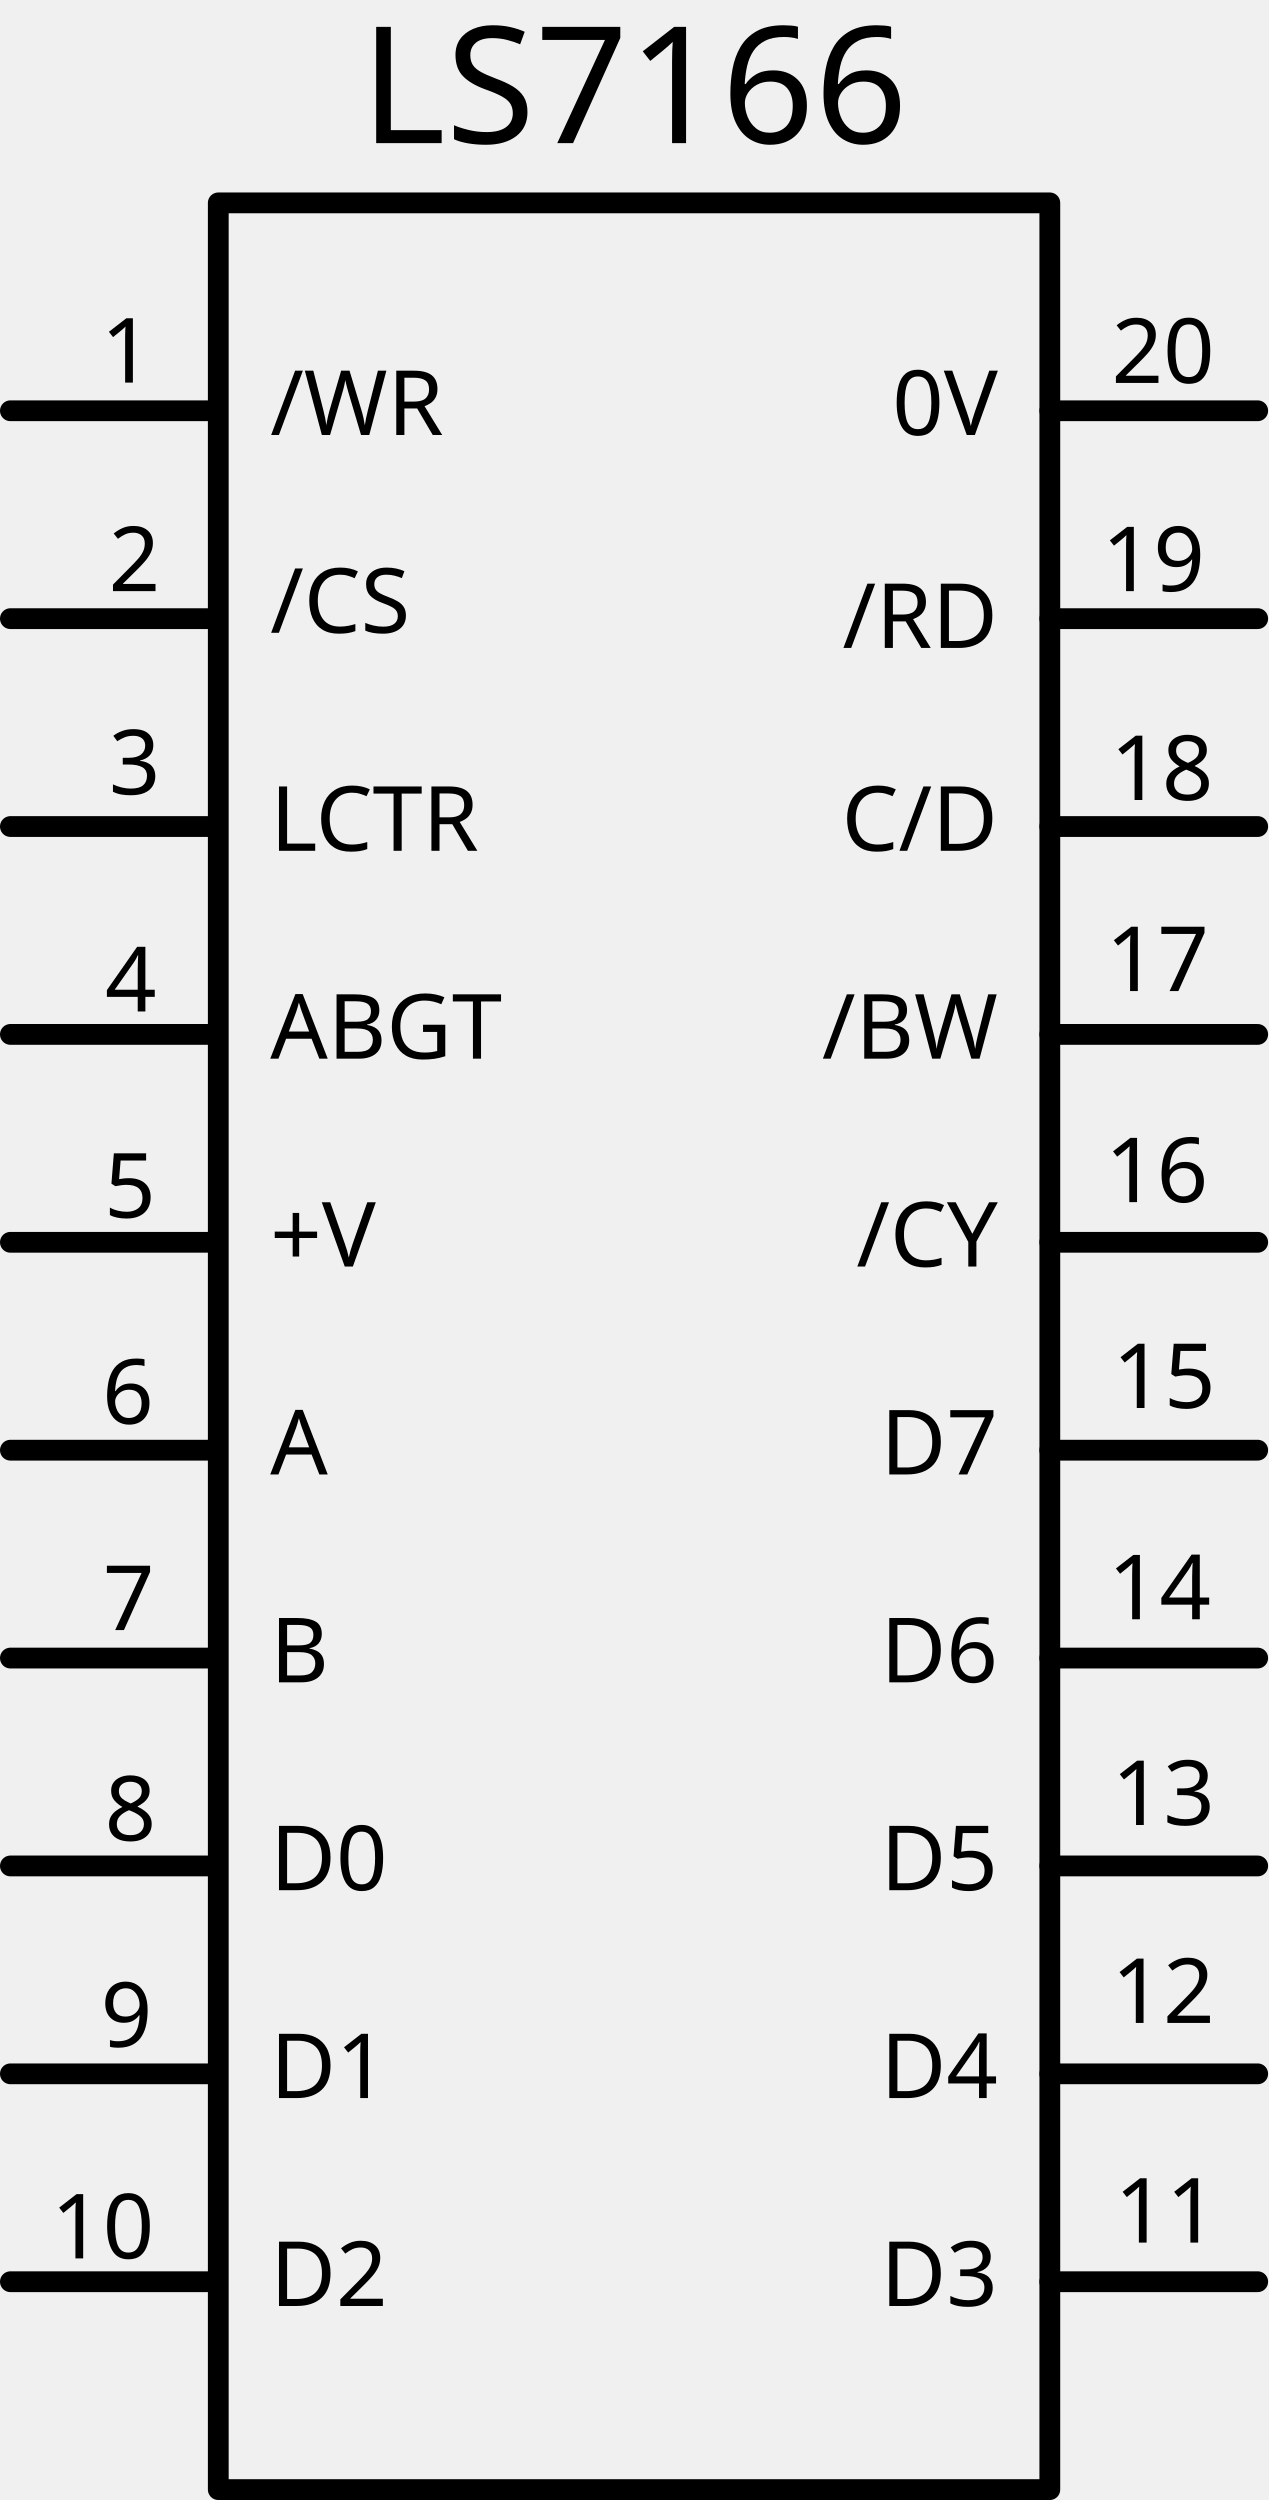
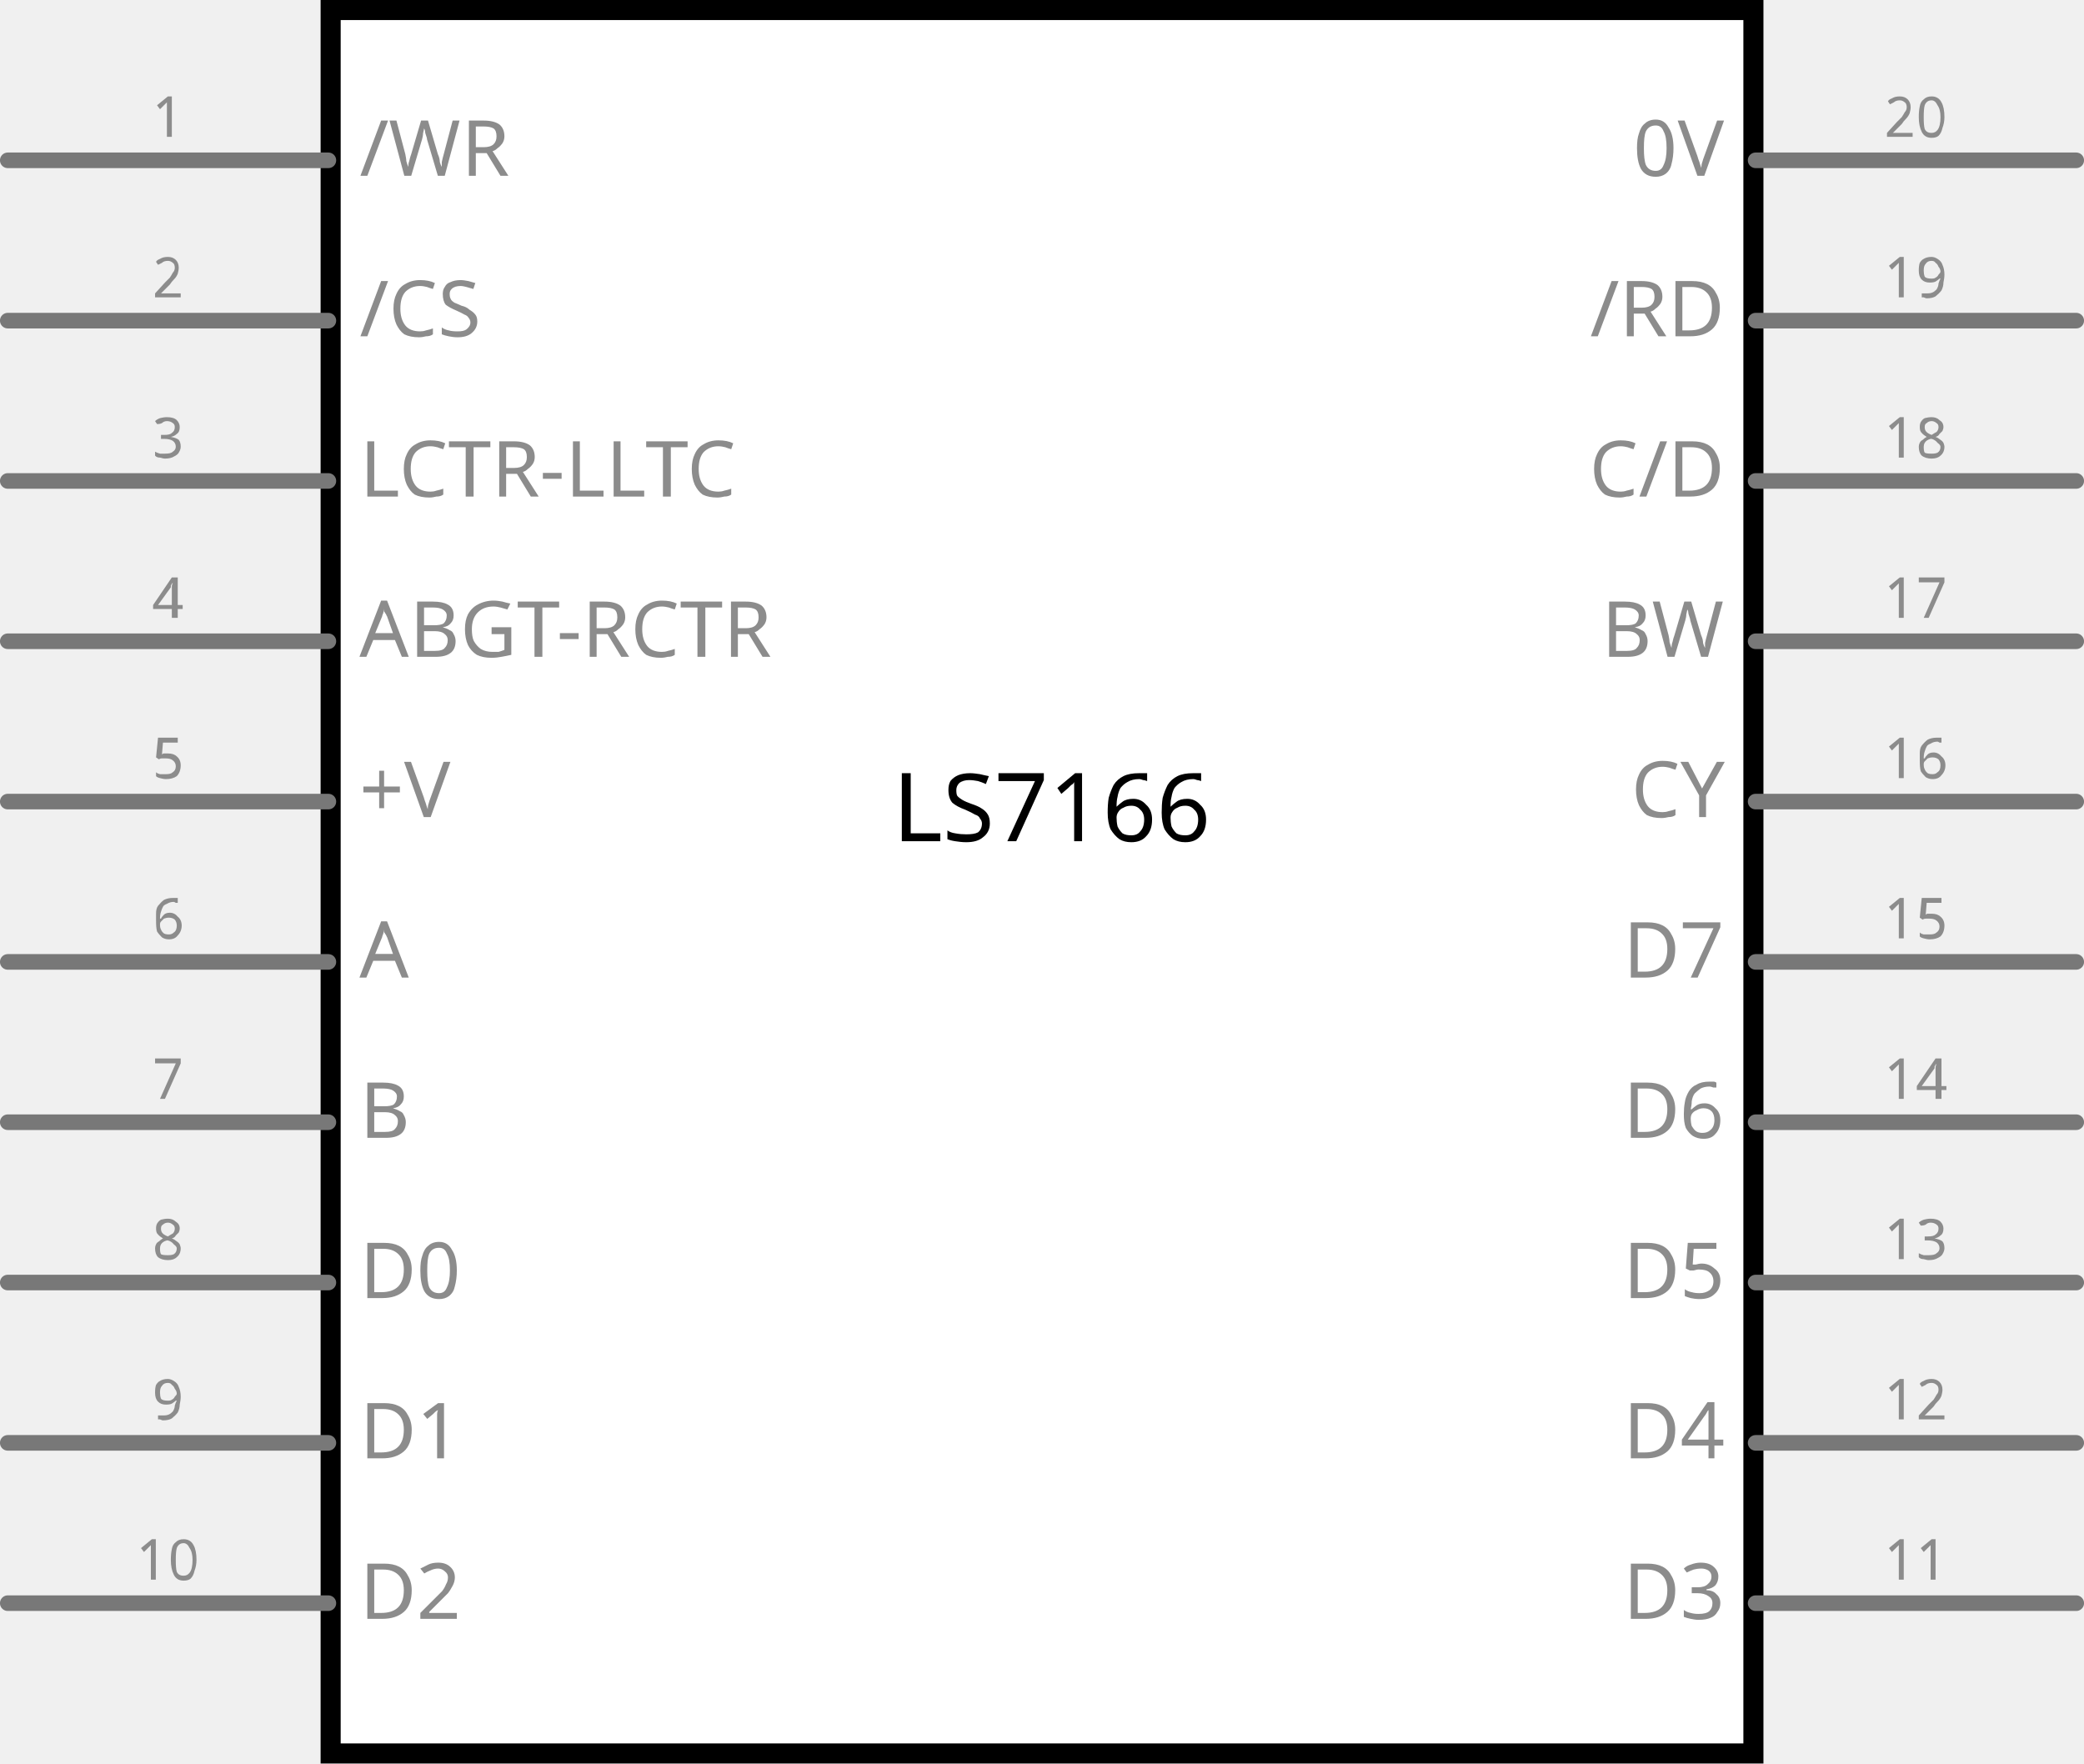
- <svg xmlns="http://www.w3.org/2000/svg" width="164.7" version="1.2" gorn="0" height="324.7" viewBox="0 0 1830 3607.778" id="svg3711">
-   <defs id="defs3365" />
-   <rect width="1200" x="315" y="292.775" fill="none" gorn="0.3" height="3300" stroke="#000000" style="stroke-linecap:round;stroke-linejoin:round" id="rect3714" stroke-width="30" />
-   <g transform="translate(0,277.7747)">
-     <g>
-       <g fill="#000000" gorn="0.4.0.0" stroke="none" style="text-align:center;line-height:125%;writing-mode:lr-tb;text-anchor:middle;font-family:Droid Sans" id="label" font-size="235">
-         <text x="915" y="-71.186" gorn="0.4.0.0.0" id="tspan5503">LS7166</text>
-       </g>
-     </g>
-   </g>
-   <line fill="none" gorn="0.5" stroke="#000000" style="stroke-linecap:round;stroke-linejoin:round" id="line3717" y1="592.775" y2="592.775" x1="15" stroke-width="30" x2="300" />
-   <rect width="300" x="0" y="577.775" fill="none" gorn="0.6" height="30" id="connector0pin" stroke-width="0" />
-   <rect width="30" x="0" y="577.775" fill="none" gorn="0.7" height="30" id="connector0terminal" stroke-width="0" />
-   <g transform="translate(0,277.7747)">
-     <g>
-       <g fill="#000000" gorn="0.8.0.0" stroke="none" style="text-align:start;line-height:125%;writing-mode:lr-tb;text-anchor:start;font-family:Droid Sans" id="label0" font-size="130">
-         <text x="390" y="350" gorn="0.8.0.0.0" id="tspan5891">/WR</text>
-       </g>
-     </g>
-   </g>
-   <line fill="none" gorn="0.9" stroke="#000000" style="stroke-linecap:round;stroke-linejoin:round" id="line3722" y1="592.775" y2="592.775" x1="1515" stroke-width="30" x2="1815" />
-   <rect width="300" x="1530" y="577.775" fill="none" gorn="0.10" height="30" id="connector19pin" stroke-width="0" />
-   <rect width="30" x="1830" y="577.775" fill="none" gorn="0.11" height="30" id="connector19terminal" stroke-width="0" />
-   <g transform="translate(0,277.7747)">
-     <g>
-       <g fill="#000000" gorn="0.12.0.0" stroke="none" style="text-align:end;line-height:125%;writing-mode:lr-tb;text-anchor:end;font-family:Droid Sans" id="label19" font-size="130">
-         <text x="1440" y="350" gorn="0.12.0.0.0" id="tspan5911">0V</text>
-       </g>
-     </g>
-   </g>
-   <line fill="none" gorn="0.13" stroke="#000000" style="stroke-linecap:round;stroke-linejoin:round" id="line3727" y1="892.775" y2="892.775" x1="15" stroke-width="30" x2="300" />
-   <rect width="300" x="0" y="877.775" fill="none" gorn="0.14" height="30" id="connector1pin" stroke-width="0" />
-   <rect width="30" x="0" y="877.775" fill="none" gorn="0.15" height="30" id="connector1terminal" stroke-width="0" />
-   <g transform="translate(0,344.4413)">
-     <g>
-       <g fill="#000000" gorn="0.16.0.0" stroke="none" style="text-align:start;line-height:125%;writing-mode:lr-tb;text-anchor:start;font-family:Droid Sans" id="label1" font-size="130">
-         <text x="390" y="568.756" gorn="0.16.0.0.0" id="tspan3128">/CS</text>
-       </g>
-     </g>
-   </g>
-   <line fill="none" gorn="0.17" stroke="#000000" style="stroke-linecap:round;stroke-linejoin:round" id="line3732" y1="892.775" y2="892.775" x1="1515" stroke-width="30" x2="1815" />
-   <rect width="300" x="1530" y="877.775" fill="none" gorn="0.18" height="30" id="connector18pin" stroke-width="0" />
-   <rect width="30" x="1830" y="877.775" fill="none" gorn="0.19" height="30" id="connector18terminal" stroke-width="0" />
-   <g transform="translate(0,366.6635)">
-     <g>
-       <g fill="#000000" gorn="0.20.0.0" stroke="none" style="text-align:end;line-height:125%;writing-mode:lr-tb;text-anchor:end;font-family:Droid Sans" id="label18" font-size="130">
-         <text x="1440" y="568.424" gorn="0.20.0.0.0" id="tspan3130">/RD</text>
-       </g>
-     </g>
-   </g>
-   <line fill="none" gorn="0.21" stroke="#000000" style="stroke-linecap:round;stroke-linejoin:round" id="line3737" y1="1192.775" y2="1192.775" x1="15" stroke-width="30" x2="300" />
-   <rect width="300" x="0" y="1177.775" fill="none" gorn="0.22" height="30" id="connector2pin" stroke-width="0" />
-   <rect width="30" x="0" y="1177.775" fill="none" gorn="0.23" height="30" id="connector2terminal" stroke-width="0" />
-   <g transform="translate(0,277.7747)">
-     <g>
-       <g fill="#000000" gorn="0.24.0.0" stroke="none" style="text-align:start;line-height:125%;writing-mode:lr-tb;text-anchor:start;font-family:Droid Sans" id="label2" font-size="130">
-         <text x="390" y="950" gorn="0.24.0.0.0" id="tspan5895">LCTR</text>
-       </g>
-     </g>
-   </g>
-   <line fill="none" gorn="0.25" stroke="#000000" style="stroke-linecap:round;stroke-linejoin:round" id="line3742" y1="1192.775" y2="1192.775" x1="1515" stroke-width="30" x2="1815" />
-   <rect width="300" x="1530" y="1177.775" fill="none" gorn="0.26" height="30" id="connector17pin" stroke-width="0" />
-   <rect width="30" x="1830" y="1177.775" fill="none" gorn="0.27" height="30" id="connector17terminal" stroke-width="0" />
-   <g transform="translate(0,277.7747)">
-     <g>
-       <g fill="#000000" gorn="0.28.0.0" stroke="none" style="text-align:end;line-height:125%;writing-mode:lr-tb;text-anchor:end;font-family:Droid Sans" id="label17" font-size="130">
-         <text x="1440" y="950" gorn="0.28.0.0.0" id="tspan5919">C/D</text>
-       </g>
-     </g>
-   </g>
-   <line fill="none" gorn="0.29" stroke="#000000" style="stroke-linecap:round;stroke-linejoin:round" id="line3747" y1="1492.775" y2="1492.775" x1="15" stroke-width="30" x2="300" />
-   <rect width="300" x="0" y="1477.775" fill="none" gorn="0.30" height="30" id="connector3pin" stroke-width="0" />
-   <rect width="30" x="0" y="1477.775" fill="none" gorn="0.31" height="30" id="connector3terminal" stroke-width="0" />
-   <g transform="translate(0,277.7747)">
-     <g>
-       <g fill="#000000" gorn="0.32.0.0" stroke="none" style="text-align:start;line-height:125%;writing-mode:lr-tb;text-anchor:start;font-family:Droid Sans" id="label3" font-size="130">
-         <text x="390" y="1250" gorn="0.32.0.0.0" id="tspan5897">ABGT</text>
-       </g>
-     </g>
-   </g>
-   <line fill="none" gorn="0.33" stroke="#000000" style="stroke-linecap:round;stroke-linejoin:round" id="line3752" y1="1492.775" y2="1492.775" x1="1515" stroke-width="30" x2="1815" />
-   <rect width="300" x="1530" y="1477.775" fill="none" gorn="0.34" height="30" id="connector16pin" stroke-width="0" />
-   <rect width="30" x="1830" y="1477.775" fill="none" gorn="0.35" height="30" id="connector16terminal" stroke-width="0" />
-   <g transform="translate(0,277.7747)">
-     <g>
-       <g fill="#000000" gorn="0.36.0.0" stroke="none" style="text-align:end;line-height:125%;writing-mode:lr-tb;text-anchor:end;font-family:Droid Sans" id="label16" font-size="130">
-         <text x="1440" y="1250" gorn="0.36.0.0.0" id="tspan5921">/BW</text>
-       </g>
-     </g>
-   </g>
-   <line fill="none" gorn="0.37" stroke="#000000" style="stroke-linecap:round;stroke-linejoin:round" id="line3757" y1="1792.775" y2="1792.775" x1="15" stroke-width="30" x2="300" />
-   <rect width="300" x="0" y="1777.775" fill="none" gorn="0.38" height="30" id="connector4pin" stroke-width="0" />
-   <rect width="30" x="0" y="1777.775" fill="none" gorn="0.39" height="30" id="connector4terminal" stroke-width="0" />
-   <g transform="translate(0,277.7747)">
-     <g>
-       <g fill="#000000" gorn="0.40.0.0" stroke="none" style="text-align:start;line-height:125%;writing-mode:lr-tb;text-anchor:start;font-family:Droid Sans" id="label4" font-size="130">
-         <text x="390" y="1550" gorn="0.40.0.0.0" id="tspan5899">+V</text>
-       </g>
-     </g>
-   </g>
-   <line fill="none" gorn="0.41" stroke="#000000" style="stroke-linecap:round;stroke-linejoin:round" id="line3762" y1="1792.775" y2="1792.775" x1="1515" stroke-width="30" x2="1815" />
-   <rect width="300" x="1530" y="1777.775" fill="none" gorn="0.42" height="30" id="connector15pin" stroke-width="0" />
-   <rect width="30" x="1830" y="1777.775" fill="none" gorn="0.43" height="30" id="connector15terminal" stroke-width="0" />
-   <g transform="translate(0,277.7747)">
-     <g>
-       <g fill="#000000" gorn="0.44.0.0" stroke="none" style="text-align:end;line-height:125%;writing-mode:lr-tb;text-anchor:end;font-family:Droid Sans" id="label15" font-size="130">
-         <text x="1440" y="1550" gorn="0.44.0.0.0" id="tspan5923">/CY</text>
-       </g>
-     </g>
-   </g>
-   <line fill="none" gorn="0.45" stroke="#000000" style="stroke-linecap:round;stroke-linejoin:round" id="line3767" y1="2092.775" y2="2092.775" x1="15" stroke-width="30" x2="300" />
-   <rect width="300" x="0" y="2077.775" fill="none" gorn="0.46" height="30" id="connector5pin" stroke-width="0" />
-   <rect width="30" x="0" y="2077.775" fill="none" gorn="0.47" height="30" id="connector5terminal" stroke-width="0" />
-   <g transform="translate(0,277.7747)">
-     <g>
-       <g fill="#000000" gorn="0.48.0.0" stroke="none" style="text-align:start;line-height:125%;writing-mode:lr-tb;text-anchor:start;font-family:Droid Sans" id="label5" font-size="130">
-         <text x="390" y="1850" gorn="0.48.0.0.0" id="tspan5901">A</text>
-       </g>
-     </g>
-   </g>
-   <line fill="none" gorn="0.49" stroke="#000000" style="stroke-linecap:round;stroke-linejoin:round" id="line3772" y1="2092.775" y2="2092.775" x1="1515" stroke-width="30" x2="1815" />
-   <rect width="300" x="1530" y="2077.775" fill="none" gorn="0.50" height="30" id="connector14pin" stroke-width="0" />
-   <rect width="30" x="1830" y="2077.775" fill="none" gorn="0.51" height="30" id="connector14terminal" stroke-width="0" />
-   <g transform="translate(0,277.7747)">
-     <g>
-       <g fill="#000000" gorn="0.52.0.0" stroke="none" style="text-align:end;line-height:125%;writing-mode:lr-tb;text-anchor:end;font-family:Droid Sans" id="label14" font-size="130">
-         <text x="1440" y="1850" gorn="0.52.0.0.0" id="tspan5925">D7</text>
-       </g>
-     </g>
-   </g>
-   <line fill="none" gorn="0.53" stroke="#000000" style="stroke-linecap:round;stroke-linejoin:round" id="line3777" y1="2392.775" y2="2392.775" x1="15" stroke-width="30" x2="300" />
-   <rect width="300" x="0" y="2377.775" fill="none" gorn="0.54" height="30" id="connector6pin" stroke-width="0" />
-   <rect width="30" x="0" y="2377.775" fill="none" gorn="0.55" height="30" id="connector6terminal" stroke-width="0" />
-   <g transform="translate(0,277.7747)">
-     <g>
-       <g fill="#000000" gorn="0.56.0.0" stroke="none" style="text-align:start;line-height:125%;writing-mode:lr-tb;text-anchor:start;font-family:Droid Sans" id="label6" font-size="130">
-         <text x="390" y="2150" gorn="0.56.0.0.0" id="tspan5903">B</text>
-       </g>
-     </g>
-   </g>
-   <line fill="none" gorn="0.57" stroke="#000000" style="stroke-linecap:round;stroke-linejoin:round" id="line3782" y1="2392.775" y2="2392.775" x1="1515" stroke-width="30" x2="1815" />
-   <rect width="300" x="1530" y="2377.775" fill="none" gorn="0.58" height="30" id="connector13pin" stroke-width="0" />
-   <rect width="30" x="1830" y="2377.775" fill="none" gorn="0.59" height="30" id="connector13terminal" stroke-width="0" />
-   <g transform="translate(0,277.7747)">
-     <g>
-       <g fill="#000000" gorn="0.60.0.0" stroke="none" style="text-align:end;line-height:125%;writing-mode:lr-tb;text-anchor:end;font-family:Droid Sans" id="label13" font-size="130">
-         <text x="1440" y="2150" gorn="0.60.0.0.0" id="tspan5927">D6</text>
-       </g>
-     </g>
-   </g>
-   <line fill="none" gorn="0.61" stroke="#000000" style="stroke-linecap:round;stroke-linejoin:round" id="line3787" y1="2692.775" y2="2692.775" x1="15" stroke-width="30" x2="300" />
-   <rect width="300" x="0" y="2677.775" fill="none" gorn="0.62" height="30" id="connector7pin" stroke-width="0" />
-   <rect width="30" x="0" y="2677.775" fill="none" gorn="0.63" height="30" id="connector7terminal" stroke-width="0" />
-   <g transform="translate(0,277.7747)">
-     <g>
-       <g fill="#000000" gorn="0.64.0.0" stroke="none" style="text-align:start;line-height:125%;writing-mode:lr-tb;text-anchor:start;font-family:Droid Sans" id="label7" font-size="130">
-         <text x="390" y="2450" gorn="0.64.0.0.0" id="tspan4070">D0</text>
-       </g>
-     </g>
-   </g>
-   <line fill="none" gorn="0.65" stroke="#000000" style="stroke-linecap:round;stroke-linejoin:round" id="line3792" y1="2692.775" y2="2692.775" x1="1515" stroke-width="30" x2="1815" />
-   <rect width="300" x="1530" y="2677.775" fill="none" gorn="0.66" height="30" id="connector12pin" stroke-width="0" />
-   <rect width="30" x="1830" y="2677.775" fill="none" gorn="0.67" height="30" id="connector12terminal" stroke-width="0" />
-   <g transform="translate(0,277.7747)">
-     <g>
-       <g fill="#000000" gorn="0.68.0.0" stroke="none" style="text-align:end;line-height:125%;writing-mode:lr-tb;text-anchor:end;font-family:Droid Sans" id="label12" font-size="130">
-         <text x="1440" y="2450" gorn="0.68.0.0.0" id="tspan5929">D5</text>
-       </g>
-     </g>
-   </g>
-   <line fill="none" gorn="0.69" stroke="#000000" style="stroke-linecap:round;stroke-linejoin:round" id="line3797" y1="2992.775" y2="2992.775" x1="15" stroke-width="30" x2="300" />
-   <rect width="300" x="0" y="2977.775" fill="none" gorn="0.70" height="30" id="connector8pin" stroke-width="0" />
-   <rect width="30" x="0" y="2977.775" fill="none" gorn="0.71" height="30" id="connector8terminal" stroke-width="0" />
-   <g transform="translate(0,277.7747)">
-     <g>
-       <g fill="#000000" gorn="0.72.0.0" stroke="none" style="text-align:start;line-height:125%;writing-mode:lr-tb;text-anchor:start;font-family:Droid Sans" id="label8" font-size="130">
-         <text x="390" y="2750" gorn="0.72.0.0.0" id="tspan5907">D1</text>
-       </g>
-     </g>
-   </g>
-   <line fill="none" gorn="0.73" stroke="#000000" style="stroke-linecap:round;stroke-linejoin:round" id="line3802" y1="2992.775" y2="2992.775" x1="1515" stroke-width="30" x2="1815" />
-   <rect width="300" x="1530" y="2977.775" fill="none" gorn="0.74" height="30" id="connector11pin" stroke-width="0" />
-   <rect width="30" x="1830" y="2977.775" fill="none" gorn="0.75" height="30" id="connector11terminal" stroke-width="0" />
-   <g transform="translate(0,277.7747)">
-     <g>
-       <g fill="#000000" gorn="0.76.0.0" stroke="none" style="text-align:end;line-height:125%;writing-mode:lr-tb;text-anchor:end;font-family:Droid Sans" id="label11" font-size="130">
-         <text x="1440" y="2750" gorn="0.76.0.0.0" id="tspan5931">D4</text>
-       </g>
-     </g>
-   </g>
-   <line fill="none" gorn="0.77" stroke="#000000" style="stroke-linecap:round;stroke-linejoin:round" id="line3807" y1="3292.775" y2="3292.775" x1="15" stroke-width="30" x2="300" />
-   <rect width="300" x="0" y="3277.775" fill="none" gorn="0.78" height="30" id="connector9pin" stroke-width="0" />
-   <rect width="30" x="0" y="3277.775" fill="none" gorn="0.79" height="30" id="connector9terminal" stroke-width="0" />
-   <g transform="translate(0,277.7747)">
-     <g>
-       <g fill="#000000" gorn="0.80.0.0" stroke="none" style="text-align:start;line-height:125%;writing-mode:lr-tb;text-anchor:start;font-family:Droid Sans" id="label9" font-size="130">
-         <text x="390" y="3050" gorn="0.80.0.0.0" id="tspan5909">D2</text>
-       </g>
-     </g>
-   </g>
-   <line fill="none" gorn="0.81" stroke="#000000" style="stroke-linecap:round;stroke-linejoin:round" id="line3812" y1="3292.775" y2="3292.775" x1="1515" stroke-width="30" x2="1815" />
-   <rect width="300" x="1530" y="3277.775" fill="none" gorn="0.82" height="30" id="connector10pin" stroke-width="0" />
-   <rect width="30" x="1830" y="3277.775" fill="none" gorn="0.83" height="30" id="connector10terminal" stroke-width="0" />
-   <g transform="translate(0,277.7747)">
-     <g>
-       <g fill="#000000" gorn="0.84.0.0" stroke="none" style="text-align:end;line-height:125%;writing-mode:lr-tb;text-anchor:end;font-family:Droid Sans" id="label10" font-size="130">
-         <text x="1440" y="3050" gorn="0.84.0.0.0" id="tspan5933">D3</text>
-       </g>
-     </g>
-   </g>
-   <g transform="translate(0,277.7747)">
-     <g>
-       <g fill="#000000" gorn="0.85.0.0" stroke="none" style="text-align:start;line-height:125%;writing-mode:lr-tb;text-anchor:start;font-family:Droid Sans" id="label0-1-2-1" font-size="130">
-         <text x="156.813" y="575.341" gorn="0.85.0.0.0" id="tspan3194-3">2</text>
-       </g>
-     </g>
-   </g>
-   <g transform="translate(0,277.7747)">
-     <g>
-       <g fill="#000000" gorn="0.86.0.0" stroke="none" style="text-align:start;line-height:125%;writing-mode:lr-tb;text-anchor:start;font-family:Droid Sans" id="label0-0-3-8" font-size="130">
-         <text x="145.61" y="274.37" gorn="0.86.0.0.0" id="tspan3192-9">1</text>
-       </g>
-     </g>
-   </g>
-   <g transform="translate(0,277.7747)">
-     <g>
-       <g fill="#000000" gorn="0.87.0.0" stroke="none" style="text-align:start;line-height:125%;writing-mode:lr-tb;text-anchor:start;font-family:Droid Sans" id="label0-5-1-3" font-size="130">
-         <text x="157.155" y="868.577" gorn="0.87.0.0.0" id="tspan3196-4">3</text>
-       </g>
-     </g>
-   </g>
-   <g transform="translate(0,277.7747)">
-     <g>
-       <g fill="#000000" gorn="0.88.0.0" stroke="none" style="text-align:start;line-height:125%;writing-mode:lr-tb;text-anchor:start;font-family:Droid Sans" id="label0-11-87-4" font-size="130">
-         <text x="151.555" y="1181.883" gorn="0.88.0.0.0" id="tspan3198-6">4</text>
-       </g>
-     </g>
-   </g>
-   <g transform="translate(0,277.7747)">
-     <g>
-       <g fill="#000000" gorn="0.89.0.0" stroke="none" style="text-align:start;line-height:125%;writing-mode:lr-tb;text-anchor:start;font-family:Droid Sans" id="label0-7-27-0" font-size="130">
-         <text x="150.4" y="1479.413" gorn="0.89.0.0.0" id="tspan3200-6">5</text>
-       </g>
-     </g>
-   </g>
-   <g transform="translate(0,277.7747)">
-     <g>
-       <g fill="#000000" gorn="0.90.0.0" stroke="none" style="text-align:start;line-height:125%;writing-mode:lr-tb;text-anchor:start;font-family:Droid Sans" id="label0-4-3-6" font-size="130">
-         <text x="147.421" y="1776.866" gorn="0.90.0.0.0" id="tspan3202-1">6</text>
-       </g>
-     </g>
-   </g>
-   <g transform="translate(0,277.7747)">
-     <g>
-       <g fill="#000000" gorn="0.91.0.0" stroke="none" style="text-align:start;line-height:125%;writing-mode:lr-tb;text-anchor:start;font-family:Droid Sans" id="label0-2-9-8" font-size="130">
-         <text x="148.56" y="2074.563" gorn="0.91.0.0.0" id="tspan3204-4">7</text>
-       </g>
-     </g>
-   </g>
-   <g transform="translate(0,277.7747)">
-     <g>
-       <g fill="#000000" gorn="0.92.0.0" stroke="none" style="text-align:start;line-height:125%;writing-mode:lr-tb;text-anchor:start;font-family:Droid Sans" id="label0-1-2-6" font-size="130">
-         <text x="1590.082" y="575.341" gorn="0.92.0.0.0" id="tspan5623">19</text>
-       </g>
-     </g>
-   </g>
-   <g transform="translate(0,277.7747)">
-     <g>
-       <g fill="#000000" gorn="0.93.0.0" stroke="none" style="text-align:start;line-height:125%;writing-mode:lr-tb;text-anchor:start;font-family:Droid Sans" id="label0-0-3-88" font-size="130">
-         <text x="1602.347" y="876.727" gorn="0.93.0.0.0" id="tspan5621">18</text>
-       </g>
-     </g>
-   </g>
-   <g transform="translate(0,277.7747)">
-     <g>
-       <g fill="#000000" gorn="0.94.0.0" stroke="none" style="text-align:start;line-height:125%;writing-mode:lr-tb;text-anchor:start;font-family:Droid Sans" id="label0-5-1-9" font-size="130">
-         <text x="151.027" y="2378.38" gorn="0.94.0.0.0" id="tspan5601">8</text>
-       </g>
-     </g>
-   </g>
-   <g transform="translate(0,277.7747)">
-     <g>
-       <g fill="#000000" gorn="0.95.0.0" stroke="none" style="text-align:start;line-height:125%;writing-mode:lr-tb;text-anchor:start;font-family:Droid Sans" id="label0-11-87-3" font-size="130">
-         <text x="145.427" y="2676.04" gorn="0.95.0.0.0" id="tspan5603">9</text>
-       </g>
-     </g>
-   </g>
-   <g transform="translate(0,277.7747)">
-     <g>
-       <g fill="#000000" gorn="0.96.0.0" stroke="none" style="text-align:start;line-height:125%;writing-mode:lr-tb;text-anchor:start;font-family:Droid Sans" id="label0-7-27-9" font-size="130">
-         <text x="73.867" y="2981.392" gorn="0.96.0.0.0" id="tspan5605">10</text>
-       </g>
-     </g>
-   </g>
-   <g transform="translate(0,277.7747)">
-     <g>
-       <g fill="#000000" gorn="0.97.0.0" stroke="none" style="text-align:start;line-height:125%;writing-mode:lr-tb;text-anchor:start;font-family:Droid Sans" id="label0-4-3-4" font-size="130">
-         <text x="1604.159" y="274.886" gorn="0.97.0.0.0" id="tspan5625">20</text>
-       </g>
-     </g>
-   </g>
-   <g transform="translate(0,-22.22842)">
-     <g>
-       <g gorn="0.98.0.0" id="g3347">
-         <g fill="#000000" gorn="0.98.0.0.0" stroke="none" style="text-align:start;line-height:125%;writing-mode:lr-tb;text-anchor:start;font-family:Droid Sans" id="label0-1-2" font-size="130">
-           <text x="1604.112" y="2941.517" gorn="0.98.0.0.0.0" id="tspan5609">12</text>
-         </g>
-         <g fill="#000000" gorn="0.98.0.0.1" stroke="none" style="text-align:start;line-height:125%;writing-mode:lr-tb;text-anchor:start;font-family:Droid Sans" id="label0-0-3" font-size="130">
-           <text x="1608.555" y="3258.548" gorn="0.98.0.0.1.0" id="tspan5607">11</text>
-         </g>
-         <g fill="#000000" gorn="0.98.0.0.2" stroke="none" style="text-align:start;line-height:125%;writing-mode:lr-tb;text-anchor:start;font-family:Droid Sans" id="label0-5-1" font-size="130">
-           <text x="1604.454" y="2655.866" gorn="0.98.0.0.2.0" id="tspan5611">13</text>
-         </g>
-         <g fill="#000000" gorn="0.98.0.0.3" stroke="none" style="text-align:start;line-height:125%;writing-mode:lr-tb;text-anchor:start;font-family:Droid Sans" id="label0-11-87" font-size="130">
-           <text x="1598.854" y="2358.993" gorn="0.98.0.0.3.0" id="tspan5613">14</text>
-         </g>
-         <g fill="#000000" gorn="0.98.0.0.4" stroke="none" style="text-align:start;line-height:125%;writing-mode:lr-tb;text-anchor:start;font-family:Droid Sans" id="label0-7-27" font-size="130">
-           <text x="1605.522" y="2054.163" gorn="0.98.0.0.4.0" id="tspan5615">15</text>
-         </g>
-         <g fill="#000000" gorn="0.98.0.0.5" stroke="none" style="text-align:start;line-height:125%;writing-mode:lr-tb;text-anchor:start;font-family:Droid Sans" id="label0-4-3" font-size="130">
-           <text x="1594.721" y="1757.082" gorn="0.98.0.0.5.0" id="tspan5617">16</text>
-         </g>
-         <g fill="#000000" gorn="0.98.0.0.6" stroke="none" style="text-align:start;line-height:125%;writing-mode:lr-tb;text-anchor:start;font-family:Droid Sans" id="label0-2-9" font-size="130">
-           <text x="1595.86" y="1452.423" gorn="0.98.0.0.6.0" id="tspan5619">17</text>
-         </g>
-       </g>
-     </g>
+ <svg xmlns="http://www.w3.org/2000/svg" version="1.2" baseProfile="tiny" x="0in" y="0in" width="1.3in" height="1.1in" viewBox="0 0 33.02 27.94">
+   <g id="schematic">
+     <rect class="interior rect" x="5.239" y="0.159" width="22.543" height="27.622" fill="#FFFFFF" stroke="#000000" stroke-width="0.318" stroke-linecap="round" />
+     <line class="pin" x1="27.817" y1="2.54" x2="32.897" y2="2.54" fill="none" stroke="#787878" stroke-width="0.247" stroke-linecap="round" id="connector19pin" />
+     <text class="text" font-family="'Droid Sans'" stroke="none" stroke-width="0" fill="#8c8c8c" font-size="0.882" x="30.357" y="2.17" text-anchor="middle">20</text>
+     <text class="text" font-family="'Droid Sans'" stroke="none" stroke-width="0" fill="#8c8c8c" font-size="1.235" x="27.323" y="2.787" text-anchor="end">0V</text>
+     <rect class="terminal" x="32.897" y="2.417" width="0.247" height="0.247" fill="none" stroke="none" stroke-width="0" id="connector19terminal" />
+     <line class="pin" x1="27.817" y1="5.08" x2="32.897" y2="5.08" fill="none" stroke="#787878" stroke-width="0.247" stroke-linecap="round" id="connector18pin" />
+     <text class="text" font-family="'Droid Sans'" stroke="none" stroke-width="0" fill="#8c8c8c" font-size="0.882" x="30.357" y="4.71" text-anchor="middle">19</text>
+     <text class="text" font-family="'Droid Sans'" stroke="none" stroke-width="0" fill="#8c8c8c" font-size="1.235" x="27.323" y="5.327" text-anchor="end">/RD</text>
+     <rect class="terminal" x="32.897" y="4.957" width="0.247" height="0.247" fill="none" stroke="none" stroke-width="0" id="connector18terminal" />
+     <line class="pin" x1="27.817" y1="7.62" x2="32.897" y2="7.62" fill="none" stroke="#787878" stroke-width="0.247" stroke-linecap="round" id="connector17pin" />
+     <text class="text" font-family="'Droid Sans'" stroke="none" stroke-width="0" fill="#8c8c8c" font-size="0.882" x="30.357" y="7.25" text-anchor="middle">18</text>
+     <text class="text" font-family="'Droid Sans'" stroke="none" stroke-width="0" fill="#8c8c8c" font-size="1.235" x="27.323" y="7.867" text-anchor="end">C/D</text>
+     <rect class="terminal" x="32.897" y="7.497" width="0.247" height="0.247" fill="none" stroke="none" stroke-width="0" id="connector17terminal" />
+     <line class="pin" x1="27.817" y1="10.16" x2="32.897" y2="10.16" fill="none" stroke="#787878" stroke-width="0.247" stroke-linecap="round" id="connector16pin" />
+     <text class="text" font-family="'Droid Sans'" stroke="none" stroke-width="0" fill="#8c8c8c" font-size="0.882" x="30.357" y="9.79" text-anchor="middle">17</text>
+     <text class="text" font-family="'Droid Sans'" stroke="none" stroke-width="0" fill="#8c8c8c" font-size="1.235" x="27.323" y="10.407" text-anchor="end">BW</text>
+     <rect class="terminal" x="32.897" y="10.037" width="0.247" height="0.247" fill="none" stroke="none" stroke-width="0" id="connector16terminal" />
+     <line class="pin" x1="27.817" y1="12.7" x2="32.897" y2="12.7" fill="none" stroke="#787878" stroke-width="0.247" stroke-linecap="round" id="connector15pin" />
+     <text class="text" font-family="'Droid Sans'" stroke="none" stroke-width="0" fill="#8c8c8c" font-size="0.882" x="30.357" y="12.33" text-anchor="middle">16</text>
+     <text class="text" font-family="'Droid Sans'" stroke="none" stroke-width="0" fill="#8c8c8c" font-size="1.235" x="27.323" y="12.947" text-anchor="end">CY</text>
+     <rect class="terminal" x="32.897" y="12.576" width="0.247" height="0.247" fill="none" stroke="none" stroke-width="0" id="connector15terminal" />
+     <line class="pin" x1="27.817" y1="15.24" x2="32.897" y2="15.24" fill="none" stroke="#787878" stroke-width="0.247" stroke-linecap="round" id="connector14pin" />
+     <text class="text" font-family="'Droid Sans'" stroke="none" stroke-width="0" fill="#8c8c8c" font-size="0.882" x="30.357" y="14.87" text-anchor="middle">15</text>
+     <text class="text" font-family="'Droid Sans'" stroke="none" stroke-width="0" fill="#8c8c8c" font-size="1.235" x="27.323" y="15.487" text-anchor="end">D7</text>
+     <rect class="terminal" x="32.897" y="15.117" width="0.247" height="0.247" fill="none" stroke="none" stroke-width="0" id="connector14terminal" />
+     <line class="pin" x1="27.817" y1="17.78" x2="32.897" y2="17.78" fill="none" stroke="#787878" stroke-width="0.247" stroke-linecap="round" id="connector13pin" />
+     <text class="text" font-family="'Droid Sans'" stroke="none" stroke-width="0" fill="#8c8c8c" font-size="0.882" x="30.357" y="17.41" text-anchor="middle">14</text>
+     <text class="text" font-family="'Droid Sans'" stroke="none" stroke-width="0" fill="#8c8c8c" font-size="1.235" x="27.323" y="18.027" text-anchor="end">D6</text>
+     <rect class="terminal" x="32.897" y="17.657" width="0.247" height="0.247" fill="none" stroke="none" stroke-width="0" id="connector13terminal" />
+     <line class="pin" x1="27.817" y1="20.32" x2="32.897" y2="20.32" fill="none" stroke="#787878" stroke-width="0.247" stroke-linecap="round" id="connector12pin" />
+     <text class="text" font-family="'Droid Sans'" stroke="none" stroke-width="0" fill="#8c8c8c" font-size="0.882" x="30.357" y="19.95" text-anchor="middle">13</text>
+     <text class="text" font-family="'Droid Sans'" stroke="none" stroke-width="0" fill="#8c8c8c" font-size="1.235" x="27.323" y="20.567" text-anchor="end">D5</text>
+     <rect class="terminal" x="32.897" y="20.197" width="0.247" height="0.247" fill="none" stroke="none" stroke-width="0" id="connector12terminal" />
+     <line class="pin" x1="27.817" y1="22.86" x2="32.897" y2="22.86" fill="none" stroke="#787878" stroke-width="0.247" stroke-linecap="round" id="connector11pin" />
+     <text class="text" font-family="'Droid Sans'" stroke="none" stroke-width="0" fill="#8c8c8c" font-size="0.882" x="30.357" y="22.49" text-anchor="middle">12</text>
+     <text class="text" font-family="'Droid Sans'" stroke="none" stroke-width="0" fill="#8c8c8c" font-size="1.235" x="27.323" y="23.107" text-anchor="end">D4</text>
+     <rect class="terminal" x="32.897" y="22.736" width="0.247" height="0.247" fill="none" stroke="none" stroke-width="0" id="connector11terminal" />
+     <line class="pin" x1="27.817" y1="25.4" x2="32.897" y2="25.4" fill="none" stroke="#787878" stroke-width="0.247" stroke-linecap="round" id="connector10pin" />
+     <text class="text" font-family="'Droid Sans'" stroke="none" stroke-width="0" fill="#8c8c8c" font-size="0.882" x="30.357" y="25.03" text-anchor="middle">11</text>
+     <text class="text" font-family="'Droid Sans'" stroke="none" stroke-width="0" fill="#8c8c8c" font-size="1.235" x="27.323" y="25.647" text-anchor="end">D3</text>
+     <rect class="terminal" x="32.897" y="25.276" width="0.247" height="0.247" fill="none" stroke="none" stroke-width="0" id="connector10terminal" />
+     <line class="pin" x1="0.123" y1="2.54" x2="5.203" y2="2.54" fill="none" stroke="#787878" stroke-width="0.247" stroke-linecap="round" id="connector0pin" />
+     <text class="text" font-family="'Droid Sans'" stroke="none" stroke-width="0" fill="#8c8c8c" font-size="0.882" x="2.663" y="2.17" text-anchor="middle">1</text>
+     <text class="text" font-family="'Droid Sans'" stroke="none" stroke-width="0" fill="#8c8c8c" font-size="1.235" x="5.697" y="2.787" text-anchor="start">/WR</text>
+     <rect class="terminal" x="-0.123" y="2.417" width="0.247" height="0.247" fill="none" stroke="none" stroke-width="0" id="connector0terminal" />
+     <line class="pin" x1="0.123" y1="5.08" x2="5.203" y2="5.08" fill="none" stroke="#787878" stroke-width="0.247" stroke-linecap="round" id="connector1pin" />
+     <text class="text" font-family="'Droid Sans'" stroke="none" stroke-width="0" fill="#8c8c8c" font-size="0.882" x="2.663" y="4.71" text-anchor="middle">2</text>
+     <text class="text" font-family="'Droid Sans'" stroke="none" stroke-width="0" fill="#8c8c8c" font-size="1.235" x="5.697" y="5.327" text-anchor="start">/CS</text>
+     <rect class="terminal" x="-0.123" y="4.957" width="0.247" height="0.247" fill="none" stroke="none" stroke-width="0" id="connector1terminal" />
+     <line class="pin" x1="0.123" y1="7.62" x2="5.203" y2="7.62" fill="none" stroke="#787878" stroke-width="0.247" stroke-linecap="round" id="connector2pin" />
+     <text class="text" font-family="'Droid Sans'" stroke="none" stroke-width="0" fill="#8c8c8c" font-size="0.882" x="2.663" y="7.25" text-anchor="middle">3</text>
+     <text class="text" font-family="'Droid Sans'" stroke="none" stroke-width="0" fill="#8c8c8c" font-size="1.235" x="5.697" y="7.867" text-anchor="start">LCTR-LLTC</text>
+     <rect class="terminal" x="-0.123" y="7.497" width="0.247" height="0.247" fill="none" stroke="none" stroke-width="0" id="connector2terminal" />
+     <line class="pin" x1="0.123" y1="10.16" x2="5.203" y2="10.16" fill="none" stroke="#787878" stroke-width="0.247" stroke-linecap="round" id="connector3pin" />
+     <text class="text" font-family="'Droid Sans'" stroke="none" stroke-width="0" fill="#8c8c8c" font-size="0.882" x="2.663" y="9.79" text-anchor="middle">4</text>
+     <text class="text" font-family="'Droid Sans'" stroke="none" stroke-width="0" fill="#8c8c8c" font-size="1.235" x="5.697" y="10.407" text-anchor="start">ABGT-RCTR</text>
+     <rect class="terminal" x="-0.123" y="10.037" width="0.247" height="0.247" fill="none" stroke="none" stroke-width="0" id="connector3terminal" />
+     <line class="pin" x1="0.123" y1="12.7" x2="5.203" y2="12.7" fill="none" stroke="#787878" stroke-width="0.247" stroke-linecap="round" id="connector4pin" />
+     <text class="text" font-family="'Droid Sans'" stroke="none" stroke-width="0" fill="#8c8c8c" font-size="0.882" x="2.663" y="12.33" text-anchor="middle">5</text>
+     <text class="text" font-family="'Droid Sans'" stroke="none" stroke-width="0" fill="#8c8c8c" font-size="1.235" x="5.697" y="12.947" text-anchor="start">+V</text>
+     <rect class="terminal" x="-0.123" y="12.576" width="0.247" height="0.247" fill="none" stroke="none" stroke-width="0" id="connector4terminal" />
+     <line class="pin" x1="0.123" y1="15.24" x2="5.203" y2="15.24" fill="none" stroke="#787878" stroke-width="0.247" stroke-linecap="round" id="connector5pin" />
+     <text class="text" font-family="'Droid Sans'" stroke="none" stroke-width="0" fill="#8c8c8c" font-size="0.882" x="2.663" y="14.87" text-anchor="middle">6</text>
+     <text class="text" font-family="'Droid Sans'" stroke="none" stroke-width="0" fill="#8c8c8c" font-size="1.235" x="5.697" y="15.487" text-anchor="start">A</text>
+     <rect class="terminal" x="-0.123" y="15.117" width="0.247" height="0.247" fill="none" stroke="none" stroke-width="0" id="connector5terminal" />
+     <line class="pin" x1="0.123" y1="17.78" x2="5.203" y2="17.78" fill="none" stroke="#787878" stroke-width="0.247" stroke-linecap="round" id="connector6pin" />
+     <text class="text" font-family="'Droid Sans'" stroke="none" stroke-width="0" fill="#8c8c8c" font-size="0.882" x="2.663" y="17.41" text-anchor="middle">7</text>
+     <text class="text" font-family="'Droid Sans'" stroke="none" stroke-width="0" fill="#8c8c8c" font-size="1.235" x="5.697" y="18.027" text-anchor="start">B</text>
+     <rect class="terminal" x="-0.123" y="17.657" width="0.247" height="0.247" fill="none" stroke="none" stroke-width="0" id="connector6terminal" />
+     <line class="pin" x1="0.123" y1="20.32" x2="5.203" y2="20.32" fill="none" stroke="#787878" stroke-width="0.247" stroke-linecap="round" id="connector7pin" />
+     <text class="text" font-family="'Droid Sans'" stroke="none" stroke-width="0" fill="#8c8c8c" font-size="0.882" x="2.663" y="19.95" text-anchor="middle">8</text>
+     <text class="text" font-family="'Droid Sans'" stroke="none" stroke-width="0" fill="#8c8c8c" font-size="1.235" x="5.697" y="20.567" text-anchor="start">D0</text>
+     <rect class="terminal" x="-0.123" y="20.197" width="0.247" height="0.247" fill="none" stroke="none" stroke-width="0" id="connector7terminal" />
+     <line class="pin" x1="0.123" y1="22.86" x2="5.203" y2="22.86" fill="none" stroke="#787878" stroke-width="0.247" stroke-linecap="round" id="connector8pin" />
+     <text class="text" font-family="'Droid Sans'" stroke="none" stroke-width="0" fill="#8c8c8c" font-size="0.882" x="2.663" y="22.49" text-anchor="middle">9</text>
+     <text class="text" font-family="'Droid Sans'" stroke="none" stroke-width="0" fill="#8c8c8c" font-size="1.235" x="5.697" y="23.107" text-anchor="start">D1</text>
+     <rect class="terminal" x="-0.123" y="22.736" width="0.247" height="0.247" fill="none" stroke="none" stroke-width="0" id="connector8terminal" />
+     <line class="pin" x1="0.123" y1="25.4" x2="5.203" y2="25.4" fill="none" stroke="#787878" stroke-width="0.247" stroke-linecap="round" id="connector9pin" />
+     <text class="text" font-family="'Droid Sans'" stroke="none" stroke-width="0" fill="#8c8c8c" font-size="0.882" x="2.663" y="25.03" text-anchor="middle">10</text>
+     <text class="text" font-family="'Droid Sans'" stroke="none" stroke-width="0" fill="#8c8c8c" font-size="1.235" x="5.697" y="25.647" text-anchor="start">D2</text>
+     <rect class="terminal" x="-0.123" y="25.276" width="0.247" height="0.247" fill="none" stroke="none" stroke-width="0" id="connector9terminal" />
+     <text class="text" id="label" font-family="'Droid Sans'" stroke="none" stroke-width="0" fill="#000000" font-size="1.499" x="16.669" y="13.329" text-anchor="middle">LS7166</text>
  </g>
</svg>
